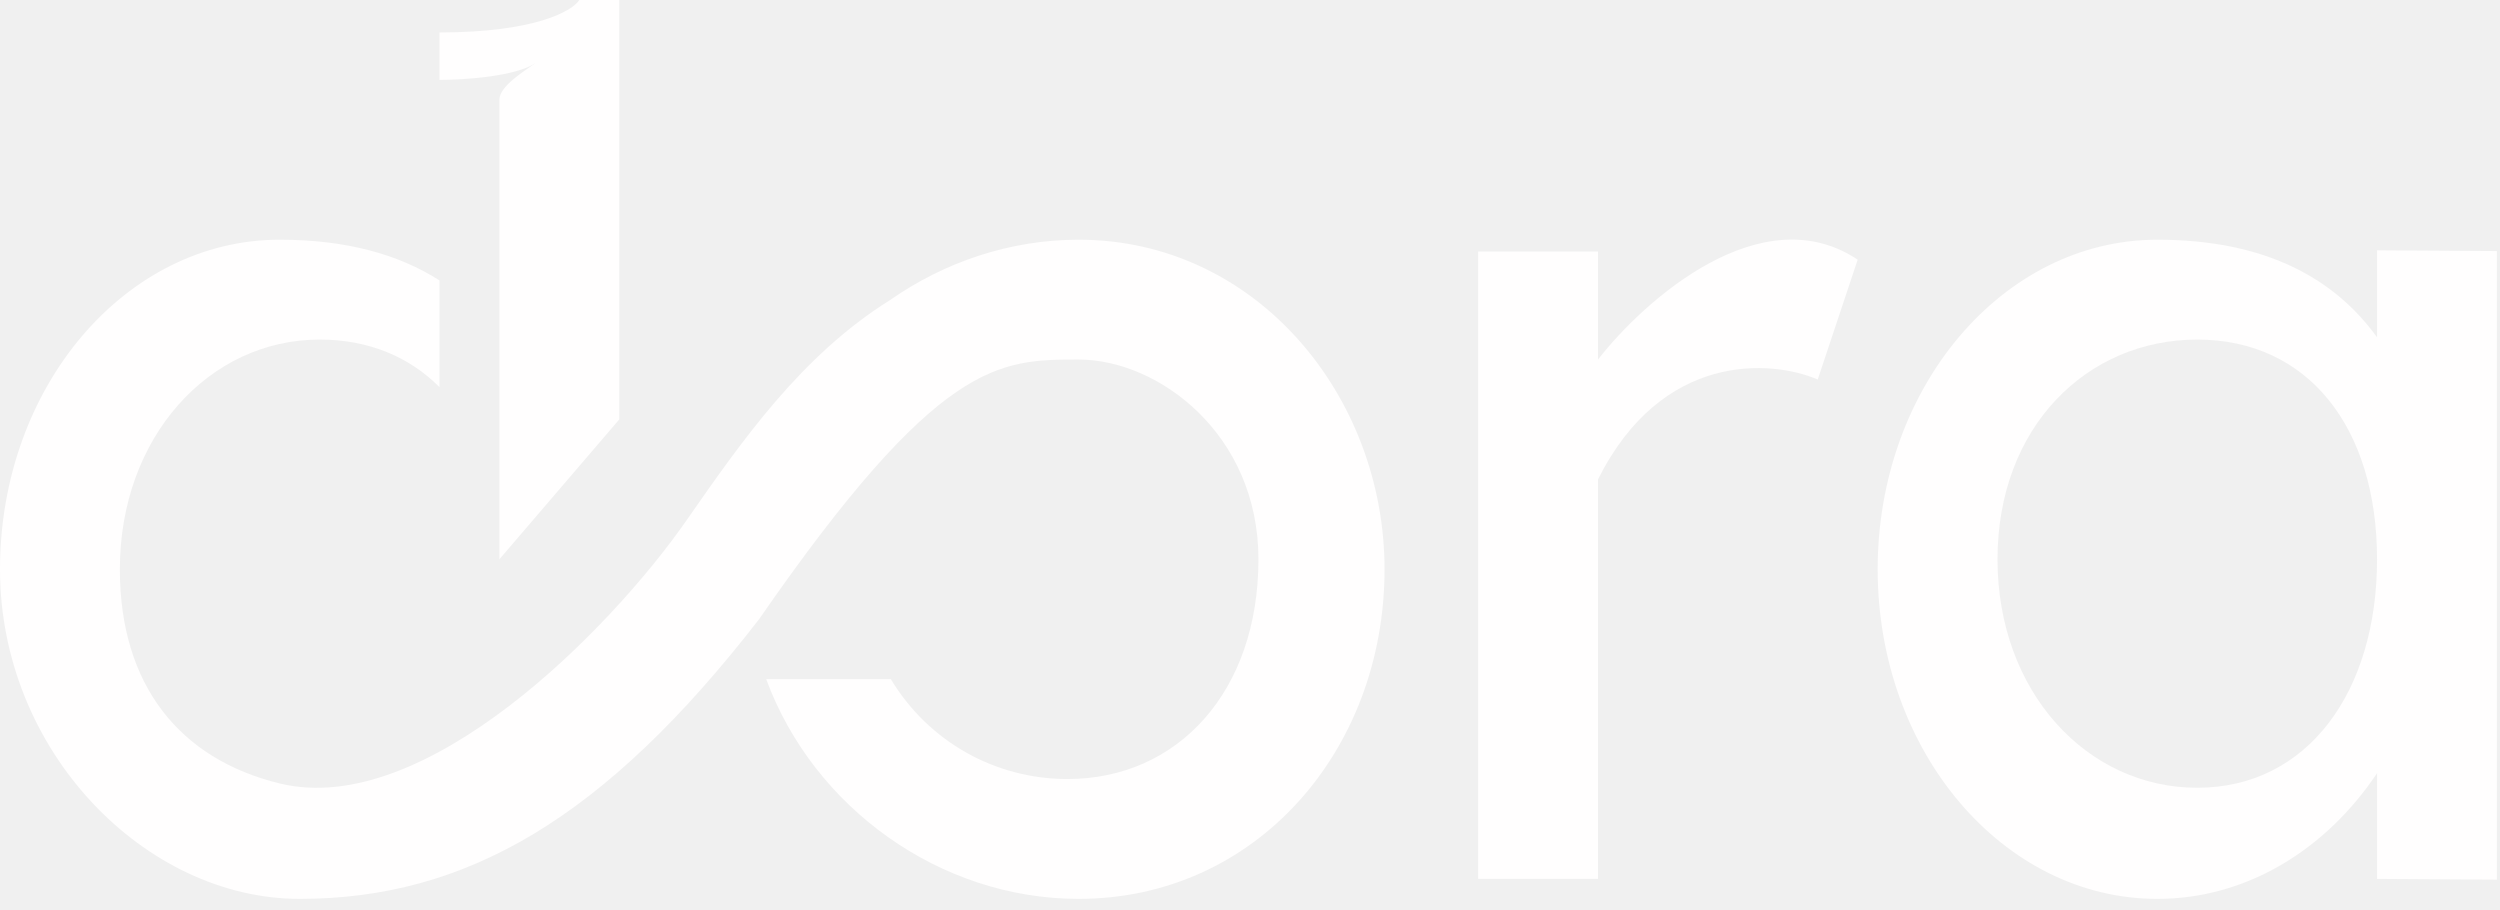
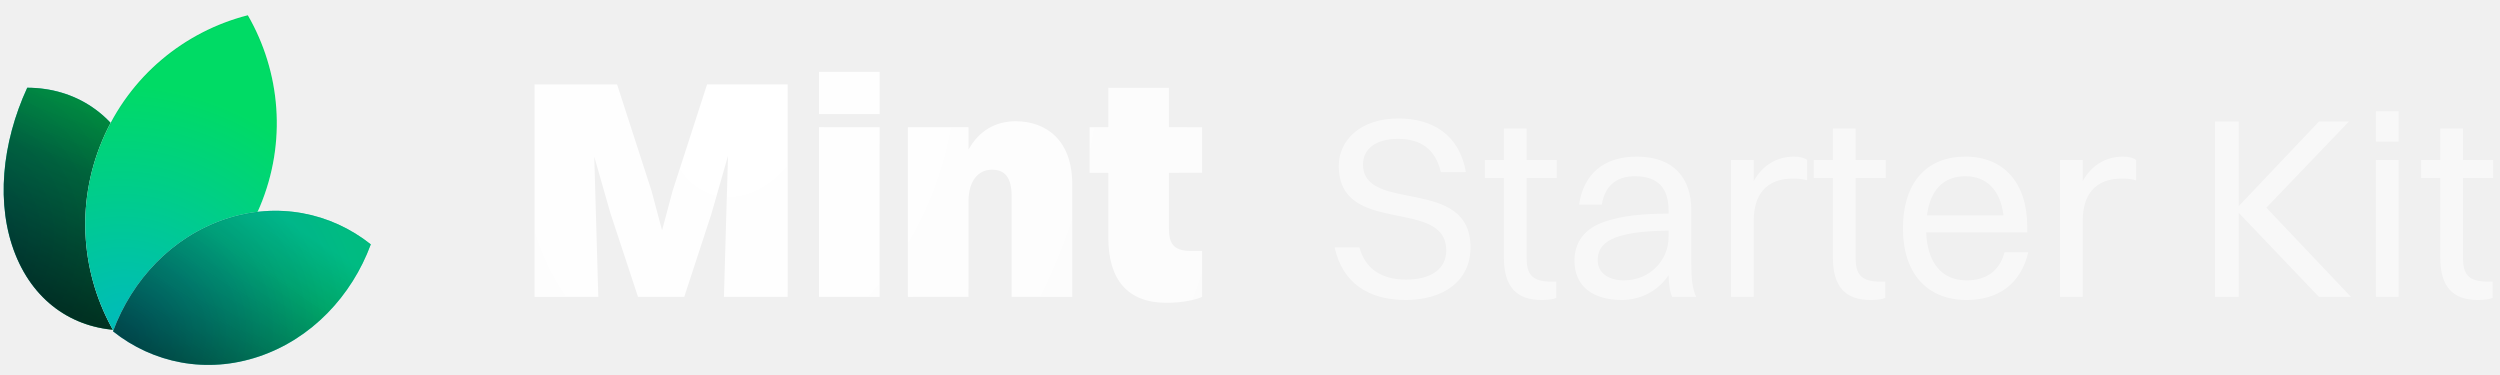
- <svg xmlns="http://www.w3.org/2000/svg" width="176" height="64" viewBox="0 0 176 64" fill="none">
-   <mask id="mask0_4140_7167" style="mask-type:alpha" maskUnits="userSpaceDorase" x="0" y="0" width="176" height="64">
-     <path d="M30.938 5.625V2.285C37.688 2.285 40.312 0.762 40.781 0H43.594V29.531L35.156 39.375V7.031C35.156 6.047 36.952 4.99 37.714 4.428C36.329 5.379 32.691 5.625 30.938 5.625Z" fill="#8AA8FF" />
-     <path fill-rule="evenodd" clip-rule="evenodd" d="M167.344 54.433C163.739 59.822 158.15 63.281 151.875 63.281C141.002 63.281 132.188 52.893 132.188 40.078C132.188 27.263 141.002 16.875 151.875 16.875C159.346 16.875 164.283 19.503 167.344 23.747V17.622L175.781 17.675V61.928L167.344 61.875V54.433ZM167.344 39.375C167.344 48.695 162.454 55.459 154.687 55.459C146.921 55.459 140.625 48.695 140.625 39.375C140.625 30.055 146.921 23.906 154.687 23.906C162.454 23.906 167.344 30.055 167.344 39.375Z" fill="#2F6EF6" />
-     <path fill-rule="evenodd" clip-rule="evenodd" d="M112.5 25.312C115.781 21.093 124.031 13.781 130.781 18.281L127.969 26.718C124.687 25.312 117 24.75 112.5 33.749V61.874H104.062V17.709L112.5 17.709V25.312Z" fill="#2F6EF6" />
-     <path fill-rule="evenodd" clip-rule="evenodd" d="M21.094 63.281C10.221 63.281 0 52.893 0 40.078C0 27.263 8.814 16.875 19.688 16.875C24.385 16.875 28.08 17.914 30.938 19.74V27.252C28.803 25.107 25.932 23.906 22.5 23.906C14.733 23.906 8.438 30.758 8.438 40.078C8.438 48.242 12.656 53.438 19.688 55.155C29.91 57.652 43.001 44.289 48.328 36.638C52.224 31.043 56.412 25.026 62.665 21.121C66.494 18.447 71.104 16.875 75.938 16.875C88.418 16.875 97.471 27.851 97.471 40.078C97.471 52.893 88.364 63.281 75.938 63.281C66.141 63.281 57.26 56.825 53.94 47.812H62.715C65.372 52.224 70.077 54.844 75.147 54.844C82.913 54.844 88.594 48.695 88.594 39.375C88.594 30.568 81.562 25.312 75.938 25.312C70.312 25.312 66.094 25.312 53.438 43.594C42.547 57.656 32.783 63.281 21.094 63.281Z" fill="#2F6EF6" />
-   </mask>
-   <g mask="url(#mask0_4140_7167)">
-     <rect x="-77" y="-64" width="320" height="163" fill="#FFFEFE" />
-   </g>
+ <svg xmlns="http://www.w3.org/2000/svg" width="160" height="24" viewBox="0 0 160 24" fill="none">
+   <path d="M7.953 21.139C4.896 21.13 2.255 19.458 0.987 16.29C-0.28 13.121 0.109 9.163 1.744 5.615C4.801 5.624 7.442 7.296 8.71 10.465C9.977 13.633 9.588 17.591 7.953 21.139Z" fill="white" />
+   <path d="M7.953 21.139C4.896 21.13 2.255 19.458 0.987 16.29C-0.28 13.121 0.109 9.163 1.744 5.615C4.801 5.624 7.442 7.296 8.71 10.465C9.977 13.633 9.588 17.591 7.953 21.139Z" fill="url(#paint0_radial_115_109)" />
+   <path d="M7.953 21.139C4.896 21.13 2.255 19.458 0.987 16.29C-0.28 13.121 0.109 9.163 1.744 5.615C4.801 5.624 7.442 7.296 8.71 10.465C9.977 13.633 9.588 17.591 7.953 21.139Z" fill="black" fill-opacity="0.5" style="mix-blend-mode:hard-light" />
+   <path d="M7.953 21.139C4.896 21.13 2.255 19.458 0.987 16.29C-0.28 13.121 0.109 9.163 1.744 5.615C4.801 5.624 7.442 7.296 8.71 10.465C9.977 13.633 9.588 17.591 7.953 21.139Z" fill="url(#paint1_linear_115_109)" fill-opacity="0.5" style="mix-blend-mode:hard-light" />
+   <path d="M7.935 21.111C4.897 21.096 2.274 19.431 1.013 16.279C-0.248 13.124 0.136 9.182 1.762 5.643C4.8 5.659 7.423 7.324 8.684 10.476C9.945 13.63 9.561 17.572 7.935 21.111Z" stroke="url(#paint2_linear_115_109)" stroke-opacity="0.05" stroke-width="0.056" />
+   <path d="M7.31 21.257C11.354 20.221 14.884 17.375 16.628 13.236C18.373 9.097 17.945 4.587 15.86 0.976C11.816 2.012 8.287 4.858 6.542 8.998C4.797 13.137 5.225 17.646 7.31 21.257Z" fill="white" />
+   <path d="M7.31 21.257C11.354 20.221 14.884 17.375 16.628 13.236C18.373 9.097 17.945 4.587 15.86 0.976C11.816 2.012 8.287 4.858 6.542 8.998C4.797 13.137 5.225 17.646 7.31 21.257Z" fill="url(#paint3_radial_115_109)" />
+   <path d="M16.602 13.225C14.864 17.349 11.351 20.187 7.324 21.225C5.253 17.624 4.829 13.132 6.568 9.009C8.306 4.885 11.819 2.047 15.846 1.009C17.918 4.61 18.341 9.101 16.602 13.225Z" stroke="url(#paint4_linear_115_109)" stroke-opacity="0.05" stroke-width="0.056" />
+   <path d="M7.234 21.207C9.789 23.237 13.21 23.951 16.577 22.814C19.944 21.677 22.506 18.945 23.73 15.638C21.175 13.608 17.754 12.894 14.387 14.031C11.02 15.168 8.458 17.901 7.234 21.207Z" fill="white" />
+   <path d="M7.234 21.207C9.789 23.237 13.21 23.951 16.577 22.814C19.944 21.677 22.506 18.945 23.73 15.638C21.175 13.608 17.754 12.894 14.387 14.031C11.02 15.168 8.458 17.901 7.234 21.207Z" fill="url(#paint5_radial_115_109)" />
+   <path d="M7.234 21.207C9.789 23.237 13.21 23.951 16.577 22.814C19.944 21.677 22.506 18.945 23.73 15.638C21.175 13.608 17.754 12.894 14.387 14.031C11.02 15.168 8.458 17.901 7.234 21.207Z" fill="black" fill-opacity="0.2" style="mix-blend-mode:hard-light" />
+   <path d="M7.234 21.207C9.789 23.237 13.21 23.951 16.577 22.814C19.944 21.677 22.506 18.945 23.73 15.638C21.175 13.608 17.754 12.894 14.387 14.031C11.02 15.168 8.458 17.901 7.234 21.207Z" fill="url(#paint6_linear_115_109)" fill-opacity="0.5" style="mix-blend-mode:hard-light" />
+   <path d="M16.568 22.787C13.218 23.918 9.814 23.212 7.267 21.198C8.492 17.907 11.044 15.189 14.396 14.058C17.747 12.927 21.15 13.633 23.697 15.648C22.472 18.938 19.92 21.656 16.568 22.787Z" stroke="url(#paint7_linear_115_109)" stroke-opacity="0.05" stroke-width="0.056" />
+   <path d="M34.212 19V5.4H39.492L41.692 12.2L42.372 14.74L43.052 12.2L45.252 5.4H50.412V19H46.332L46.592 9.98L45.532 13.68L43.792 19H40.832L39.052 13.6L38.032 10.02L38.292 19H34.212ZM52.416 7.3V4.6H56.295V7.3H52.416ZM52.416 19V8.14H56.295V19H52.416ZM58.104 19V8.14H61.984V9.58C62.664 8.34 63.744 7.76 65.004 7.76C66.964 7.76 68.624 8.98 68.624 11.78V19H64.744V12.56C64.744 11.34 64.304 10.86 63.484 10.86C62.604 10.86 61.984 11.58 61.984 12.88V19H58.104ZM70.933 15.22V11.06H69.733V8.14H70.933V5.62H74.813V8.14H76.933V11.06H74.813V14.6C74.813 15.5 75.033 16.06 76.213 16.06H76.933V19C76.493 19.2 75.673 19.38 74.653 19.38C72.153 19.38 70.933 17.88 70.933 15.22Z" fill="url(#paint8_radial_115_109)" />
+   <path d="M87.232 10.519C87.232 13.687 94.112 11.229 94.112 15.832C94.112 17.994 92.364 19.198 89.971 19.198C87.562 19.198 85.912 18.093 85.417 15.832H87.001C87.364 17.169 88.371 17.895 89.987 17.895C91.671 17.895 92.561 17.152 92.561 16.03C92.561 12.598 85.681 15.155 85.681 10.618C85.681 9.001 87.034 7.582 89.509 7.582C91.671 7.582 93.403 8.621 93.816 11.014H92.215C91.868 9.529 90.912 8.886 89.476 8.886C88.057 8.886 87.232 9.529 87.232 10.519ZM96.25 16.476V11.393H95.029V10.239H96.25V8.226H97.702V10.239H99.632V11.393H97.702V16.476C97.702 17.532 98.015 18.026 99.302 18.026H99.599V19.066C99.434 19.148 99.071 19.198 98.659 19.198C97.025 19.198 96.25 18.323 96.25 16.476ZM102.516 13.093H101.064C101.345 11.162 102.615 10.024 104.76 10.024C107.103 10.024 108.242 11.393 108.242 13.44V16.888C108.242 17.895 108.324 18.521 108.555 19H107.021C106.856 18.654 106.806 18.142 106.79 17.614C106.047 18.72 104.859 19.198 103.803 19.198C101.988 19.198 100.767 18.357 100.767 16.69C100.767 15.486 101.427 14.611 102.714 14.182C103.902 13.786 105.107 13.687 106.79 13.671V13.473C106.79 12.053 106.13 11.278 104.628 11.278C103.374 11.278 102.698 11.971 102.516 13.093ZM102.252 16.657C102.252 17.465 102.929 17.944 103.952 17.944C105.569 17.944 106.79 16.674 106.79 15.172V14.759C103.061 14.793 102.252 15.585 102.252 16.657ZM110.787 19V10.239H112.239V11.591C112.833 10.519 113.774 10.024 114.83 10.024C115.176 10.024 115.49 10.107 115.655 10.239V11.542C115.407 11.46 115.094 11.427 114.747 11.427C112.998 11.427 112.239 12.515 112.239 14.1V19H110.787ZM117.305 16.476V11.393H116.084V10.239H117.305V8.226H118.757V10.239H120.688V11.393H118.757V16.476C118.757 17.532 119.071 18.026 120.358 18.026H120.655V19.066C120.49 19.148 120.127 19.198 119.714 19.198C118.081 19.198 117.305 18.323 117.305 16.476ZM129.809 16.145C129.33 18.192 127.862 19.198 125.865 19.198C123.324 19.198 121.79 17.482 121.79 14.627C121.79 11.658 123.324 10.024 125.783 10.024C128.258 10.024 129.743 11.723 129.743 14.512V14.875H123.275C123.357 16.838 124.281 17.944 125.865 17.944C127.103 17.944 127.977 17.35 128.291 16.145H129.809ZM125.783 11.278C124.38 11.278 123.539 12.152 123.324 13.786H128.225C128.027 12.169 127.152 11.278 125.783 11.278ZM131.843 19V10.239H133.295V11.591C133.889 10.519 134.829 10.024 135.885 10.024C136.232 10.024 136.545 10.107 136.71 10.239V11.542C136.463 11.46 136.149 11.427 135.803 11.427C134.054 11.427 133.295 12.515 133.295 14.1V19H131.843ZM141.763 19V7.78H143.281V13.192L148.413 7.78H150.327L145.047 13.291L150.459 19H148.413L143.281 13.621V19H141.763ZM152.06 9.067V7.12H153.512V9.067H152.06ZM152.06 19V10.239H153.512V19H152.06ZM156.178 16.476V11.393H154.957V10.239H156.178V8.226H157.63V10.239H159.56V11.393H157.63V16.476C157.63 17.532 157.943 18.026 159.23 18.026H159.527V19.066C159.362 19.148 158.999 19.198 158.587 19.198C156.953 19.198 156.178 18.323 156.178 16.476Z" fill="white" fill-opacity="0.55" />
+   <defs>
+     <radialGradient id="paint0_radial_115_109" cx="0" cy="0" r="1" gradientUnits="userSpaceOnUse" gradientTransform="translate(-3.00503 15.023) rotate(-10.029) scale(17.9572 17.784)">
+       <stop stop-color="#00B0BB" />
+       <stop offset="1" stop-color="#00DB65" />
+     </radialGradient>
+     <linearGradient id="paint1_linear_115_109" x1="7.39" y1="4.813" x2="1.63" y2="18.689" gradientUnits="userSpaceOnUse">
+       <stop stop-color="#18E299" />
+       <stop offset="1" />
+     </linearGradient>
+     <linearGradient id="paint2_linear_115_109" x1="7.948" y1="8.016" x2="1.761" y2="18.746" gradientUnits="userSpaceOnUse">
+       <stop />
+       <stop offset="1" stop-opacity="0" />
+     </linearGradient>
+     <radialGradient id="paint3_radial_115_109" cx="0" cy="0" r="1" gradientUnits="userSpaceOnUse" gradientTransform="translate(8.11404 20.8822) rotate(-75.7542) scale(21.6246 23.7772)">
+       <stop stop-color="#00BBBB" />
+       <stop offset="0.713" stop-color="#00DB65" />
+     </radialGradient>
+     <linearGradient id="paint4_linear_115_109" x1="7.602" y1="5.871" x2="15.556" y2="16.372" gradientUnits="userSpaceOnUse">
+       <stop />
+       <stop offset="1" stop-opacity="0" />
+     </linearGradient>
+     <radialGradient id="paint5_radial_115_109" cx="0" cy="0" r="1" gradientUnits="userSpaceOnUse" gradientTransform="translate(7.84537 21.5181) rotate(-20.3525) scale(18.5603 17.32)">
+       <stop stop-color="#00B0BB" />
+       <stop offset="1" stop-color="#00DB65" />
+     </radialGradient>
+     <linearGradient id="paint6_linear_115_109" x1="16.808" y1="13.007" x2="10.041" y2="22.994" gradientUnits="userSpaceOnUse">
+       <stop stop-color="#00B1BC" />
+       <stop offset="1" />
+     </linearGradient>
+     <linearGradient id="paint7_linear_115_109" x1="16.808" y1="13.007" x2="14.169" y2="23.841" gradientUnits="userSpaceOnUse">
+       <stop />
+       <stop offset="1" stop-opacity="0" />
+     </linearGradient>
+     <radialGradient id="paint8_radial_115_109" cx="0" cy="0" r="1" gradientUnits="userSpaceOnUse" gradientTransform="translate(47.2781 7) rotate(19.0047) scale(67.5582 85.7506)">
+       <stop stop-color="white" />
+       <stop offset="1" stop-color="white" stop-opacity="0.5" />
+     </radialGradient>
+   </defs>
</svg>
